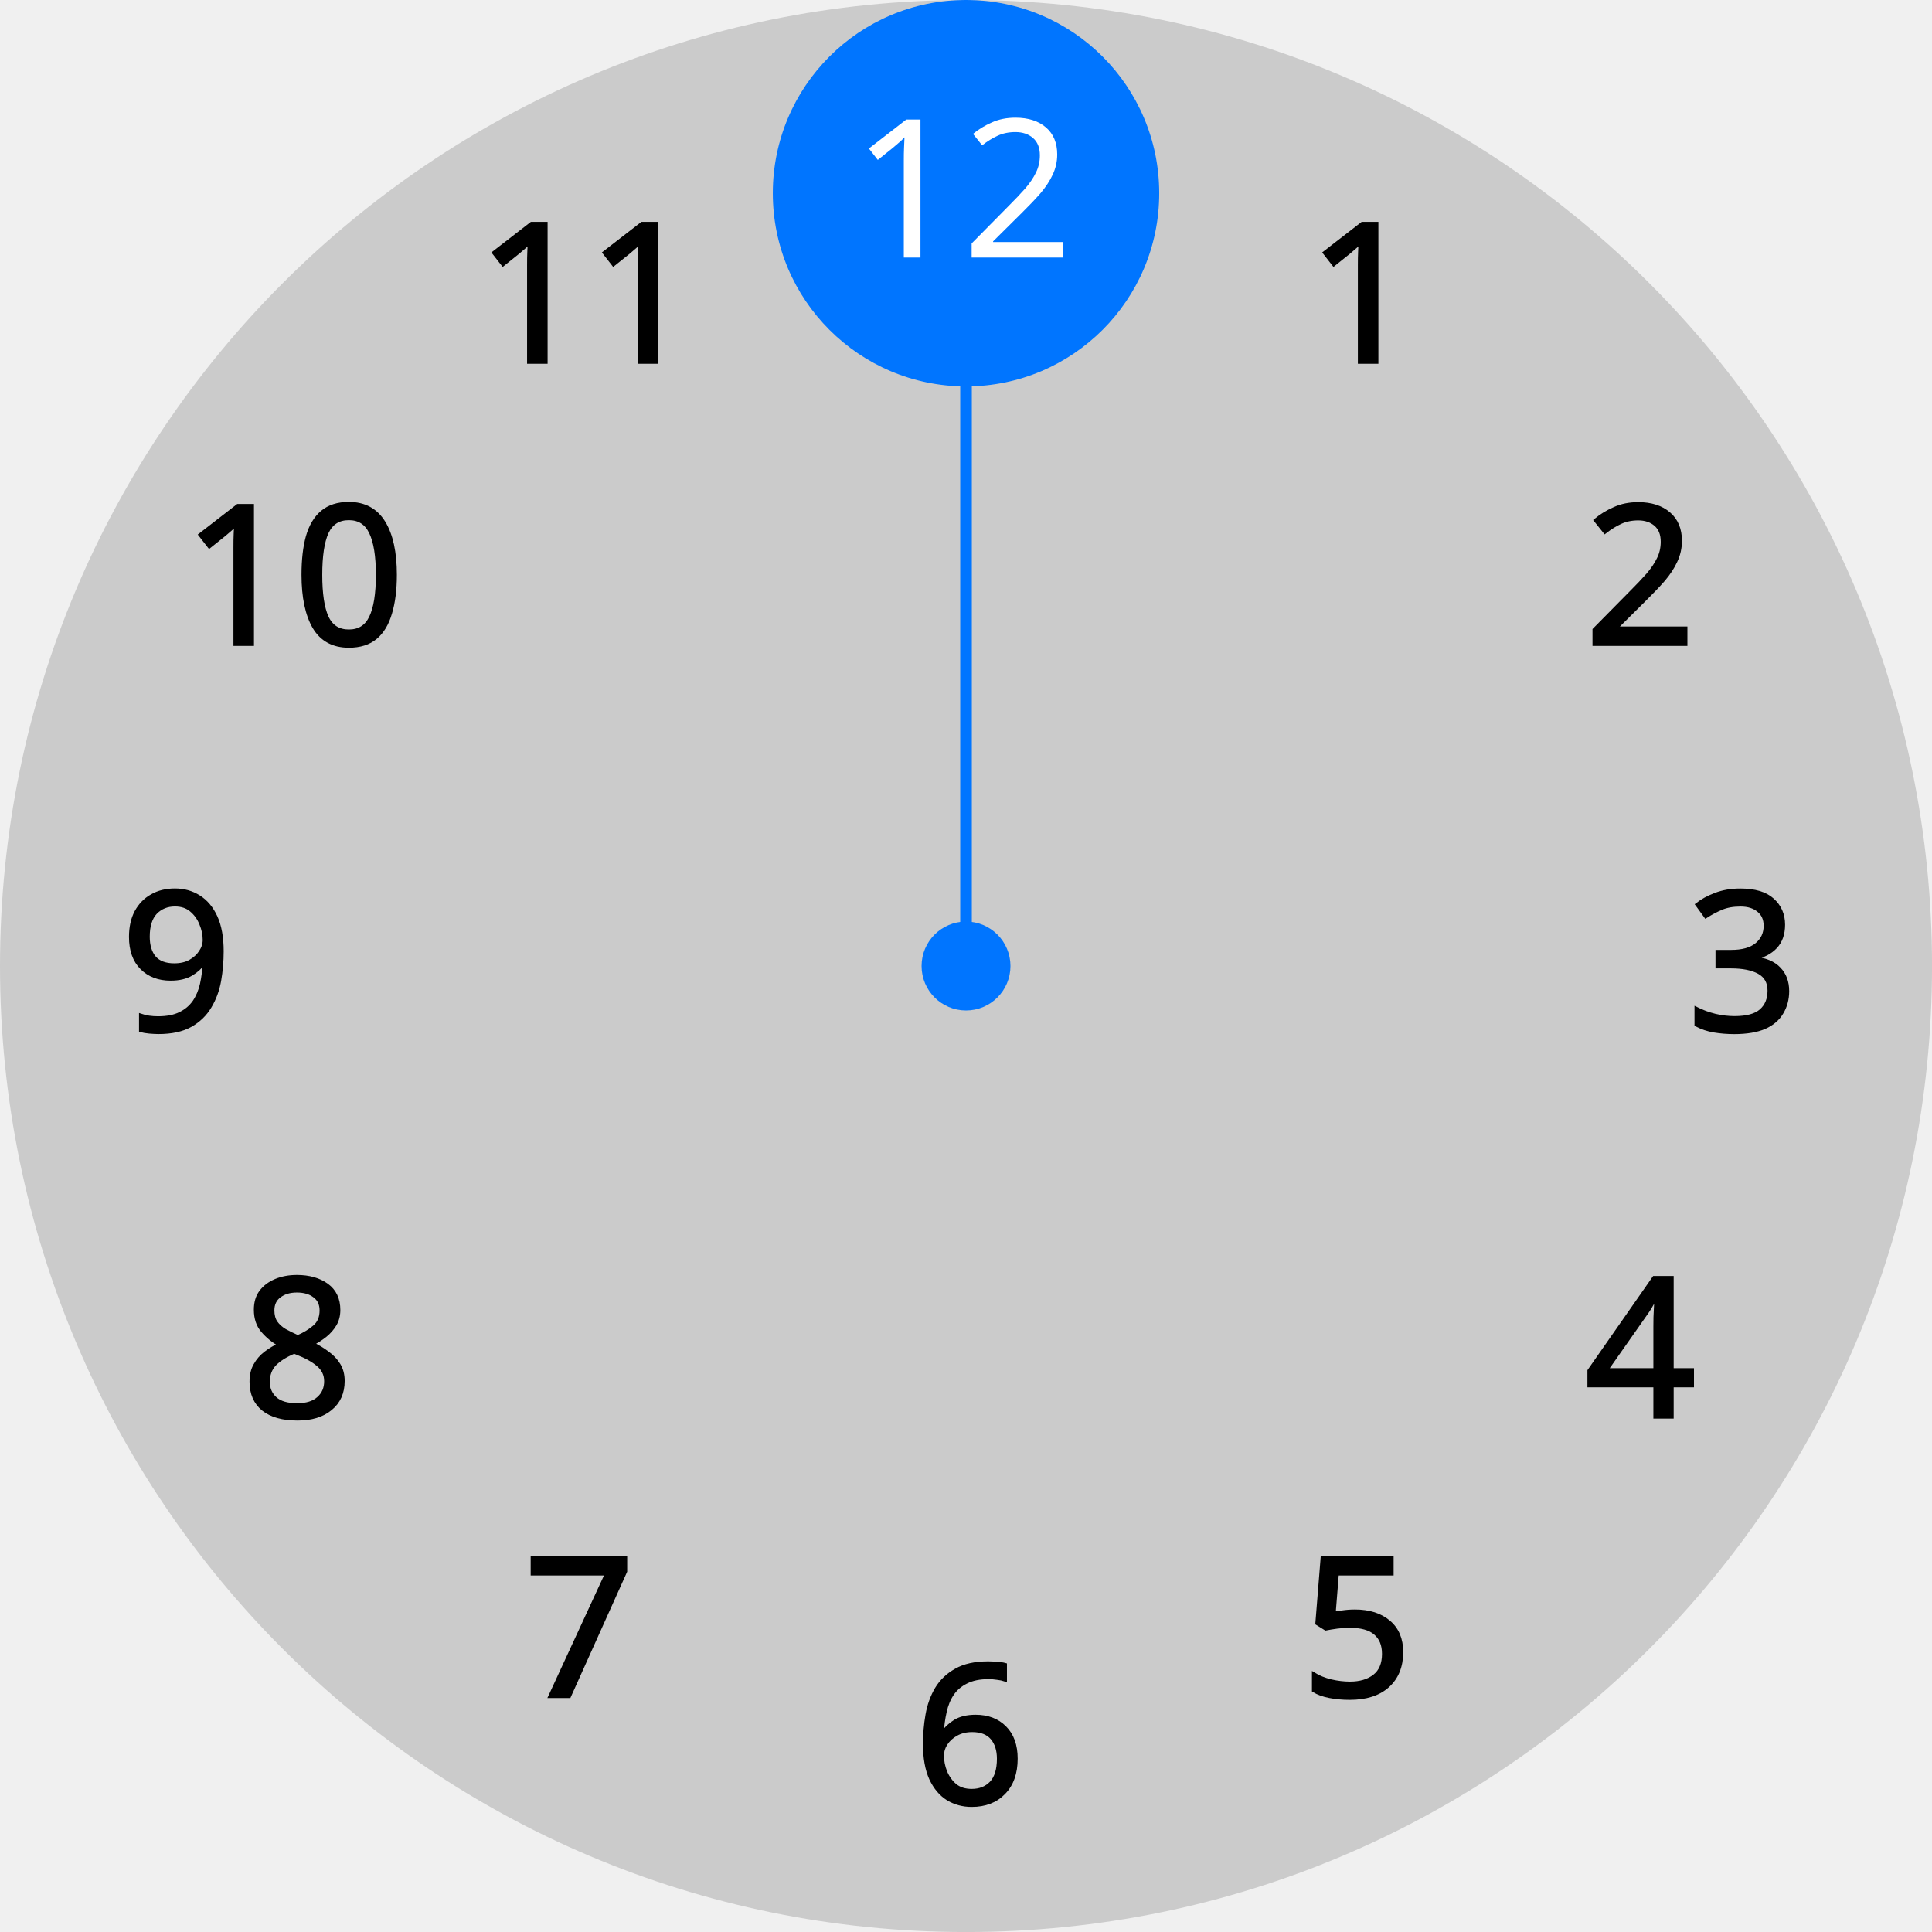
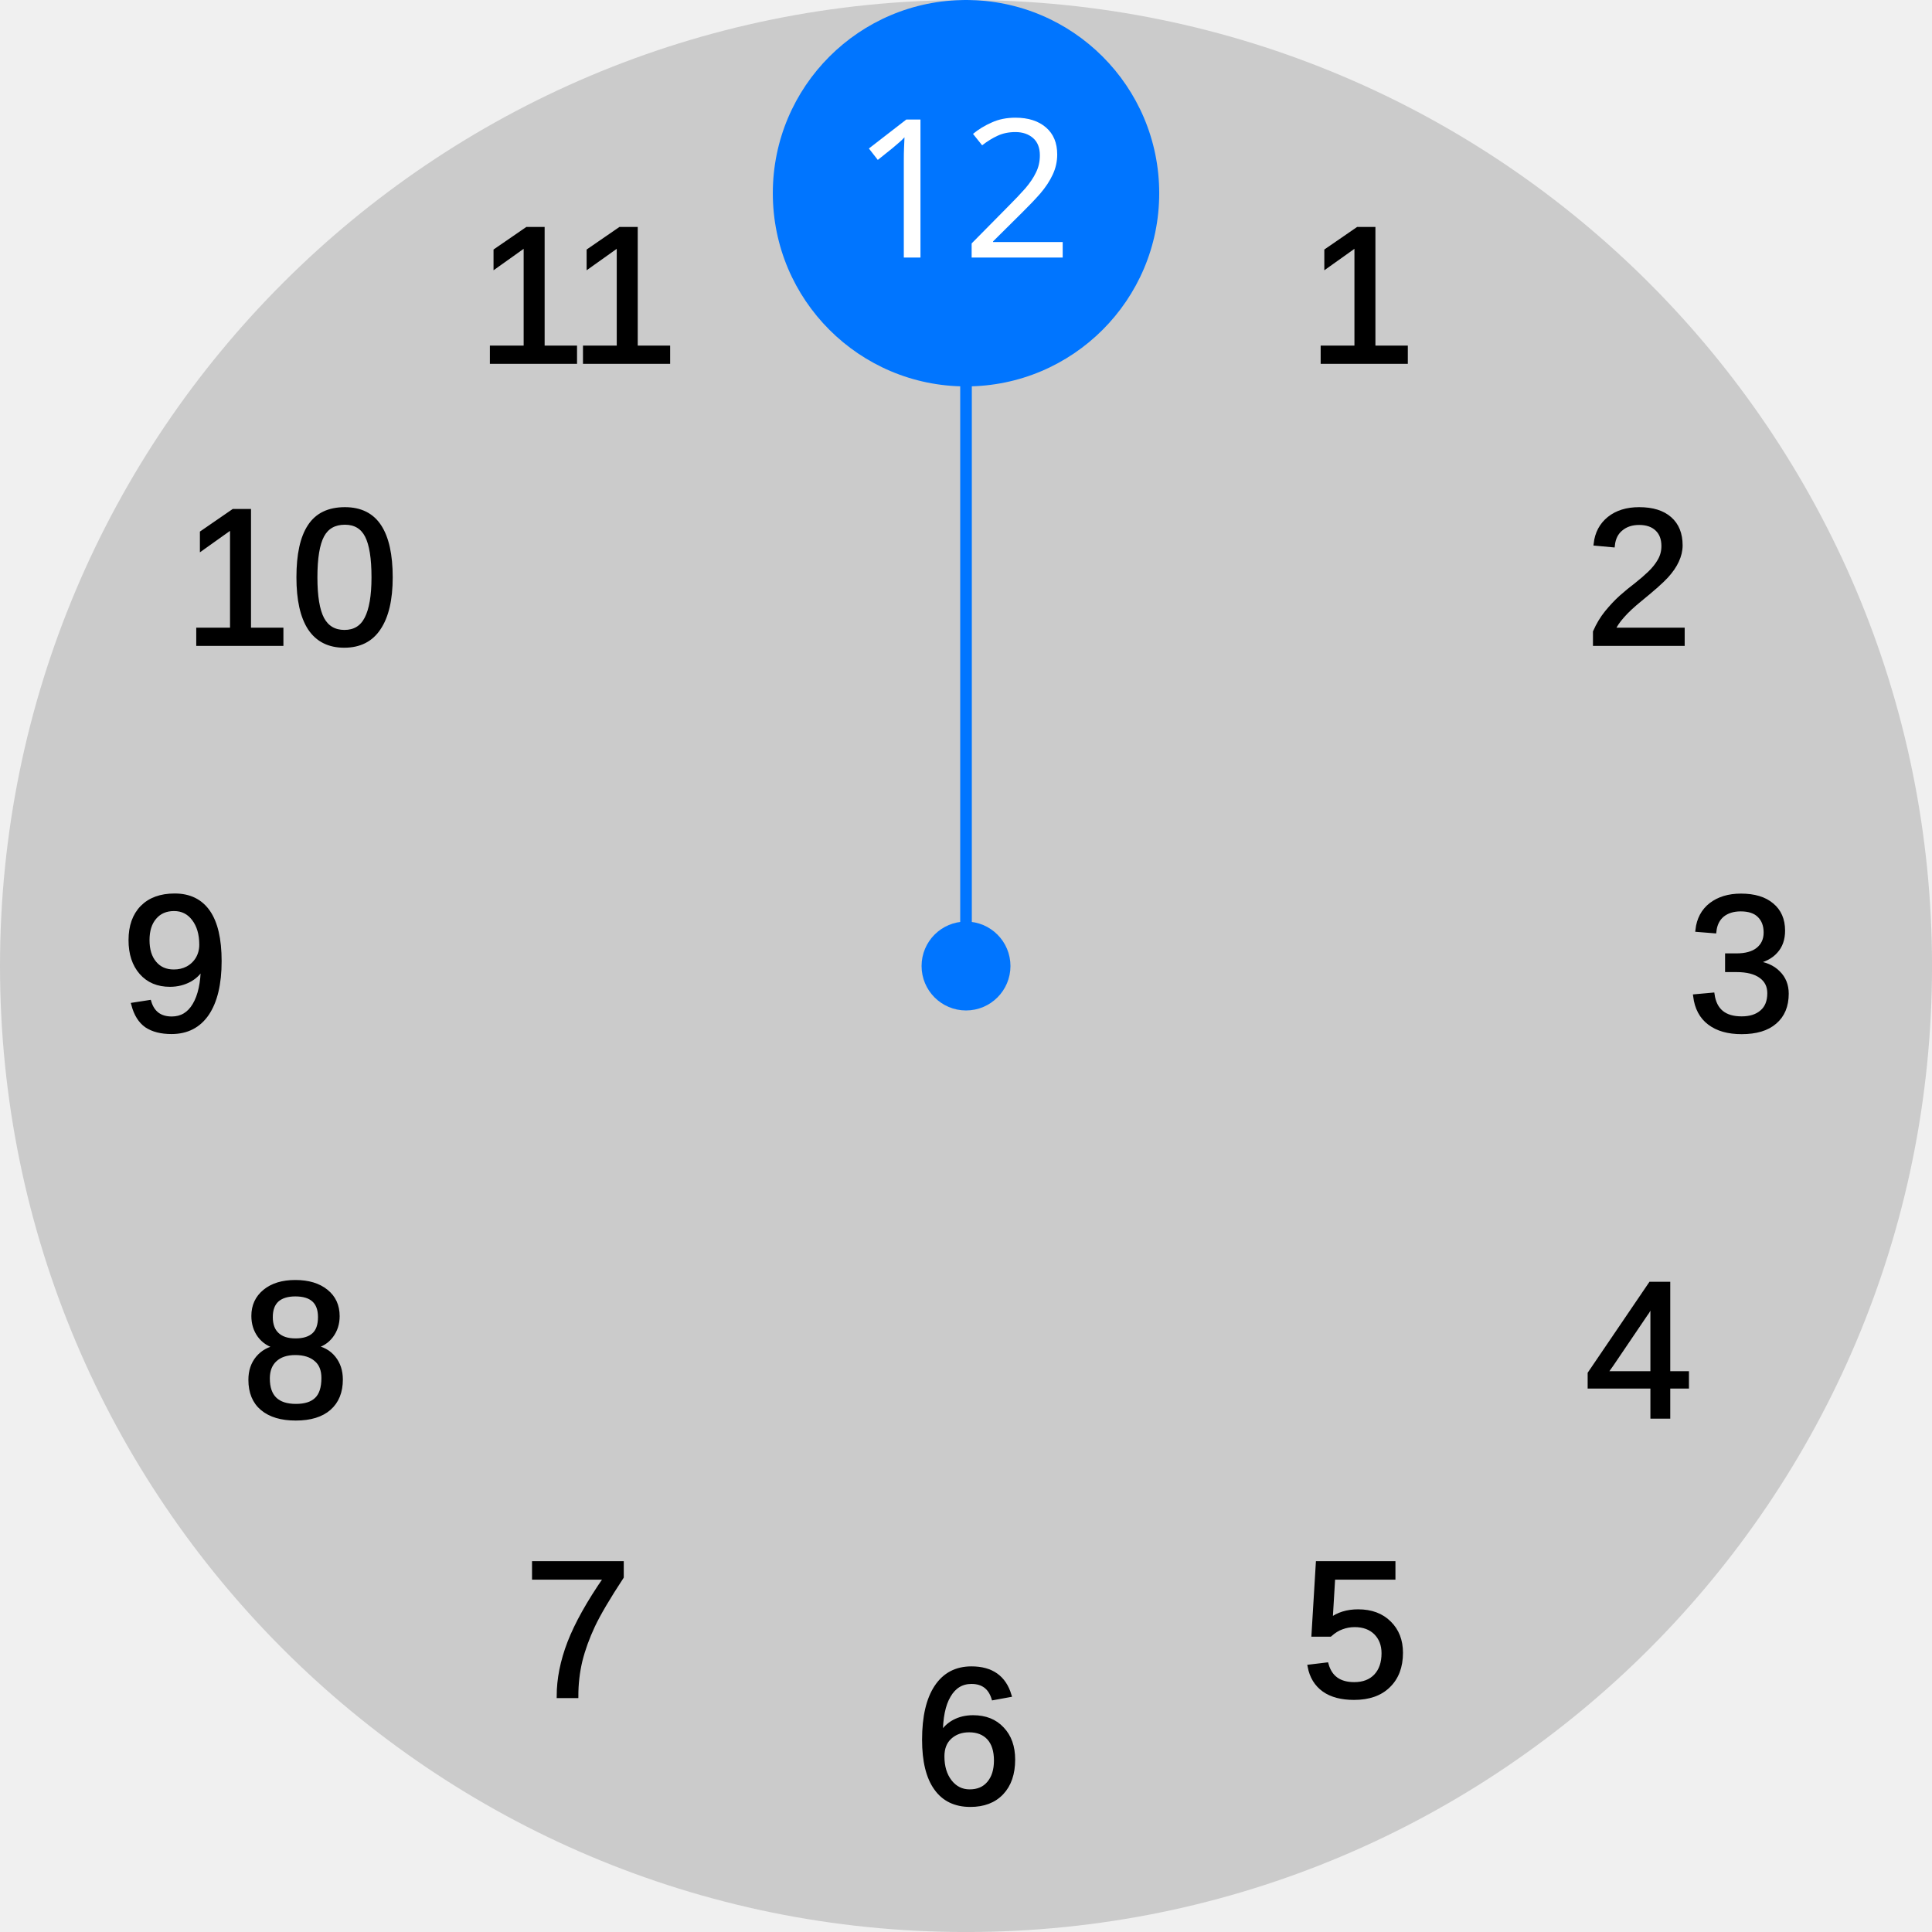
<svg xmlns="http://www.w3.org/2000/svg" width="100%" height="100%" version="1.1" viewBox="0 0 132.29 132.29">
  <defs>
    <mask id="Mask">
      <g id="spinner" transform="rotate(0 66.146 66.146)">
        <rect width="132.29" height="132.29" />
        <circle cx="66.146" cy="13.229" r="13.229" fill="#fff" />
        <path d="m66.146 66.146v-52.917" fill="none" stroke="#fff" stroke-width=".794" />
        <circle cx="66.146" cy="66.146" r="2.646" fill="#fff" stroke="#fff" stroke-width=".794" />
      </g>
    </mask>
  </defs>
  <g>
    <circle cx="66.146" cy="66.146" r="66.146" fill-opacity=".153" opacity="1" />
    <g fill="none" font-family="sans-serif" letter-spacing="0px" stroke="#000000" stroke-width=".265px" word-spacing="0px">
      <text x="58.326" y="17.636" font-size="13.229px" style="line-height:125%" xml:space="preserve">
        <tspan x="58.326" y="17.636" fill="#000000" font-family="SansSerif" font-size="13.229px" stroke-width=".265px">12</tspan>
      </text>
      <text x="91.673" y="26.192" font-size="2.822px" style="line-height:125%" xml:space="preserve">
        <tspan x="91.673" y="26.192" stroke-width=".265px" />
      </text>
      <g font-size="13.229px">
        <text x="62.599" y="123.469" style="line-height:125%" xml:space="preserve">
-           <tspan x="62.599" y="123.469" fill="#000000" font-family="SansSerif" font-size="13.229px" stroke-width=".265px">6</tspan>
+           <tspan x="62.599" y="123.469" fill="#000000" font-family="Arial" font-size="13.229px" stroke-width=".265px">6</tspan>
        </text>
        <text x="89.547" y="24.78" style="line-height:125%" xml:space="preserve">
-           <tspan x="89.547" y="24.78" fill="#000000" font-family="SansSerif" font-size="13.229px" stroke-width=".265px">1</tspan>
+           <tspan x="89.547" y="24.78" fill="#000000" font-family="Arial" font-size="13.229px" stroke-width=".265px">1</tspan>
        </text>
        <text x="108.534" y="44.094" style="line-height:125%" xml:space="preserve">
-           <tspan x="108.534" y="44.094" fill="#000000" font-family="SansSerif" font-size="13.229px" stroke-width=".265px">2</tspan>
+           <tspan x="108.534" y="44.094" fill="#000000" font-family="Arial" font-size="13.229px" stroke-width=".265px">2</tspan>
        </text>
        <text x="115.568" y="70.553" style="line-height:125%" xml:space="preserve">
-           <tspan x="115.568" y="70.553" fill="#000000" font-family="SansSerif" font-size="13.229px" stroke-width=".265px">3</tspan>
+           <tspan x="115.568" y="70.553" fill="#000000" font-family="Arial" font-size="13.229px" stroke-width=".265px">3</tspan>
        </text>
        <text x="108.547" y="97.005" style="line-height:125%" xml:space="preserve">
-           <tspan x="108.547" y="97.005" fill="#000000" font-family="SansSerif" font-size="13.229px" stroke-width=".265px">4</tspan>
+           <tspan x="108.547" y="97.005" fill="#000000" font-family="Arial" font-size="13.229px" stroke-width=".265px">4</tspan>
        </text>
        <text x="89.135" y="116.138" style="line-height:125%" xml:space="preserve">
-           <tspan x="89.135" y="116.138" fill="#000000" font-family="SansSerif" font-size="13.229px" stroke-width=".265px">5</tspan>
+           <tspan x="89.135" y="116.138" fill="#000000" font-family="Arial" font-size="13.229px" stroke-width=".265px">5</tspan>
        </text>
        <text x="35.889" y="116.138" style="line-height:125%" xml:space="preserve">
-           <tspan x="35.889" y="116.138" fill="#000000" font-family="SansSerif" font-size="13.229px" stroke-width=".265px">7</tspan>
+           <tspan x="35.889" y="116.138" fill="#000000" font-family="Arial" font-size="13.229px" stroke-width=".265px">7</tspan>
        </text>
        <text x="16.562" y="97.011" style="line-height:125%" xml:space="preserve">
-           <tspan x="16.562" y="97.011" fill="#000000" font-family="SansSerif" font-size="13.229px" stroke-width=".265px">8</tspan>
+           <tspan x="16.562" y="97.011" fill="#000000" font-family="Arial" font-size="13.229px" stroke-width=".265px">8</tspan>
        </text>
        <text x="8.308" y="70.546" style="line-height:125%" xml:space="preserve">
-           <tspan x="8.308" y="70.546" fill="#000000" font-family="SansSerif" font-size="13.229px" stroke-width=".265px">9</tspan>
+           <tspan x="8.308" y="70.546" fill="#000000" font-family="Arial" font-size="13.229px" stroke-width=".265px">9</tspan>
        </text>
        <text x="12.553" y="44.094" style="line-height:125%" xml:space="preserve">
-           <tspan x="12.553" y="44.094" fill="#000000" font-family="SansSerif" font-size="13.229px" stroke-width=".265px">10</tspan>
+           <tspan x="12.553" y="44.094" fill="#000000" font-family="Arial" font-size="13.229px" stroke-width=".265px">10</tspan>
        </text>
        <text x="32.662" y="24.78" style="line-height:125%" xml:space="preserve">
-           <tspan x="32.662" y="24.78" fill="#000000" font-family="SansSerif" font-size="13.229px" stroke-width=".265px">11</tspan>
+           <tspan x="32.662" y="24.78" fill="#000000" font-family="Arial" font-size="13.229px" stroke-width=".265px">11</tspan>
        </text>
      </g>
    </g>
  </g>
  <g mask="url(#Mask)">
    <circle cx="66.146" cy="66.146" r="66.146" fill="#0075ff" opacity="1" />
    <g fill="#ffffff" font-family="sans-serif" letter-spacing="0px" stroke-width=".265px" word-spacing="0px">
      <text x="58.326" y="17.636" font-size="13.229px" style="line-height:125%" xml:space="preserve">
        <tspan x="58.326" y="17.636" fill="#ffffff" font-family="SansSerif" font-size="13.229px" stroke-width=".265px">12</tspan>
      </text>
      <text x="91.673" y="26.192" font-size="2.822px" style="line-height:125%" xml:space="preserve">
        <tspan x="91.673" y="26.192" fill="#ffffff" />
      </text>
      <g font-size="13.229px">
        <text x="62.599" y="123.469" style="line-height:125%" xml:space="preserve">
-           <tspan x="62.599" y="123.469" fill="#ffffff" font-family="SansSerif" font-size="13.229px" stroke-width=".265px">6</tspan>
+           <tspan x="62.599" y="123.469" fill="#ffffff" font-family="Arial" font-size="13.229px" stroke-width=".265px">6</tspan>
        </text>
        <text x="89.547" y="24.78" style="line-height:125%" xml:space="preserve">
-           <tspan x="89.547" y="24.78" fill="#ffffff" font-family="SansSerif" font-size="13.229px" stroke-width=".265px">1</tspan>
+           <tspan x="89.547" y="24.78" fill="#ffffff" font-family="Arial" font-size="13.229px" stroke-width=".265px">1</tspan>
        </text>
        <text x="108.534" y="44.094" style="line-height:125%" xml:space="preserve">
-           <tspan x="108.534" y="44.094" fill="#ffffff" font-family="SansSerif" font-size="13.229px" stroke-width=".265px">2</tspan>
+           <tspan x="108.534" y="44.094" fill="#ffffff" font-family="Arial" font-size="13.229px" stroke-width=".265px">2</tspan>
        </text>
        <text x="115.568" y="70.553" style="line-height:125%" xml:space="preserve">
-           <tspan x="115.568" y="70.553" fill="#ffffff" font-family="SansSerif" font-size="13.229px" stroke-width=".265px">3</tspan>
+           <tspan x="115.568" y="70.553" fill="#ffffff" font-family="Arial" font-size="13.229px" stroke-width=".265px">3</tspan>
        </text>
        <text x="108.547" y="97.005" style="line-height:125%" xml:space="preserve">
-           <tspan x="108.547" y="97.005" fill="#ffffff" font-family="SansSerif" font-size="13.229px" stroke-width=".265px">4</tspan>
+           <tspan x="108.547" y="97.005" fill="#ffffff" font-family="Arial" font-size="13.229px" stroke-width=".265px">4</tspan>
        </text>
        <text x="89.135" y="116.138" style="line-height:125%" xml:space="preserve">
-           <tspan x="89.135" y="116.138" fill="#ffffff" font-family="SansSerif" font-size="13.229px" stroke-width=".265px">5</tspan>
+           <tspan x="89.135" y="116.138" fill="#ffffff" font-family="Arial" font-size="13.229px" stroke-width=".265px">5</tspan>
        </text>
        <text x="35.889" y="116.138" style="line-height:125%" xml:space="preserve">
-           <tspan x="35.889" y="116.138" fill="#ffffff" font-family="SansSerif" font-size="13.229px" stroke-width=".265px">7</tspan>
+           <tspan x="35.889" y="116.138" fill="#ffffff" font-family="Arial" font-size="13.229px" stroke-width=".265px">7</tspan>
        </text>
        <text x="16.562" y="97.011" style="line-height:125%" xml:space="preserve">
-           <tspan x="16.562" y="97.011" fill="#ffffff" font-family="SansSerif" font-size="13.229px" stroke-width=".265px">8</tspan>
+           <tspan x="16.562" y="97.011" fill="#ffffff" font-family="Arial" font-size="13.229px" stroke-width=".265px">8</tspan>
        </text>
        <text x="8.308" y="70.546" style="line-height:125%" xml:space="preserve">
-           <tspan x="8.308" y="70.546" fill="#ffffff" font-family="SansSerif" font-size="13.229px" stroke-width=".265px">9</tspan>
+           <tspan x="8.308" y="70.546" fill="#ffffff" font-family="Arial" font-size="13.229px" stroke-width=".265px">9</tspan>
        </text>
        <text x="12.553" y="44.094" style="line-height:125%" xml:space="preserve">
-           <tspan x="12.553" y="44.094" fill="#ffffff" font-family="SansSerif" font-size="13.229px" stroke-width=".265px">10</tspan>
+           <tspan x="12.553" y="44.094" fill="#ffffff" font-family="Arial" font-size="13.229px" stroke-width=".265px">10</tspan>
        </text>
        <text x="32.662" y="24.78" style="line-height:125%" xml:space="preserve">
-           <tspan x="32.662" y="24.78" fill="#ffffff" font-family="SansSerif" font-size="13.229px" stroke-width=".265px">11</tspan>
+           <tspan x="32.662" y="24.78" fill="#ffffff" font-family="Arial" font-size="13.229px" stroke-width=".265px">11</tspan>
        </text>
      </g>
    </g>
  </g>
-   <g id="buttons" fill-opacity="0" stroke-width=".794">
-     <circle cx="92.604" cy="20.373" r="13.229" opacity=".97" />
-     <circle cx="111.92" cy="39.688" r="13.229" opacity=".97" />
-     <circle cx="119.06" cy="66.146" r="13.229" opacity=".97" />
-     <circle cx="111.92" cy="92.604" r="13.229" opacity=".97" />
-     <circle cx="92.604" cy="111.92" r="13.229" opacity=".97" />
-     <circle cx="66.146" cy="119.06" r="13.229" opacity=".97" />
-     <circle cx="39.688" cy="111.92" r="13.229" opacity=".97" />
-     <circle cx="20.373" cy="92.604" r="13.229" opacity=".97" />
-     <circle cx="13.229" cy="66.146" r="13.229" opacity=".97" />
-     <circle cx="20.373" cy="39.688" r="13.229" opacity=".97" />
-     <circle cx="39.688" cy="20.373" r="13.229" opacity=".97" />
-     <circle cx="66.146" cy="13.229" r="13.229" opacity=".97" />
-   </g>
+   <a href="javascript:void(0);">
+     <g id="buttons" fill-opacity="0" stroke-width=".794">
+       <circle cx="92.604" cy="20.373" r="13.229" opacity=".97" />
+       <circle cx="111.92" cy="39.688" r="13.229" opacity=".97" />
+       <circle cx="119.06" cy="66.146" r="13.229" opacity=".97" />
+       <circle cx="111.92" cy="92.604" r="13.229" opacity=".97" />
+       <circle cx="92.604" cy="111.92" r="13.229" opacity=".97" />
+       <circle cx="66.146" cy="119.06" r="13.229" opacity=".97" />
+       <circle cx="39.688" cy="111.92" r="13.229" opacity=".97" />
+       <circle cx="20.373" cy="92.604" r="13.229" opacity=".97" />
+       <circle cx="13.229" cy="66.146" r="13.229" opacity=".97" />
+       <circle cx="20.373" cy="39.688" r="13.229" opacity=".97" />
+       <circle cx="39.688" cy="20.373" r="13.229" opacity=".97" />
+       <circle cx="66.146" cy="13.229" r="13.229" opacity=".97" />
+     </g>
+   </a>
</svg>
